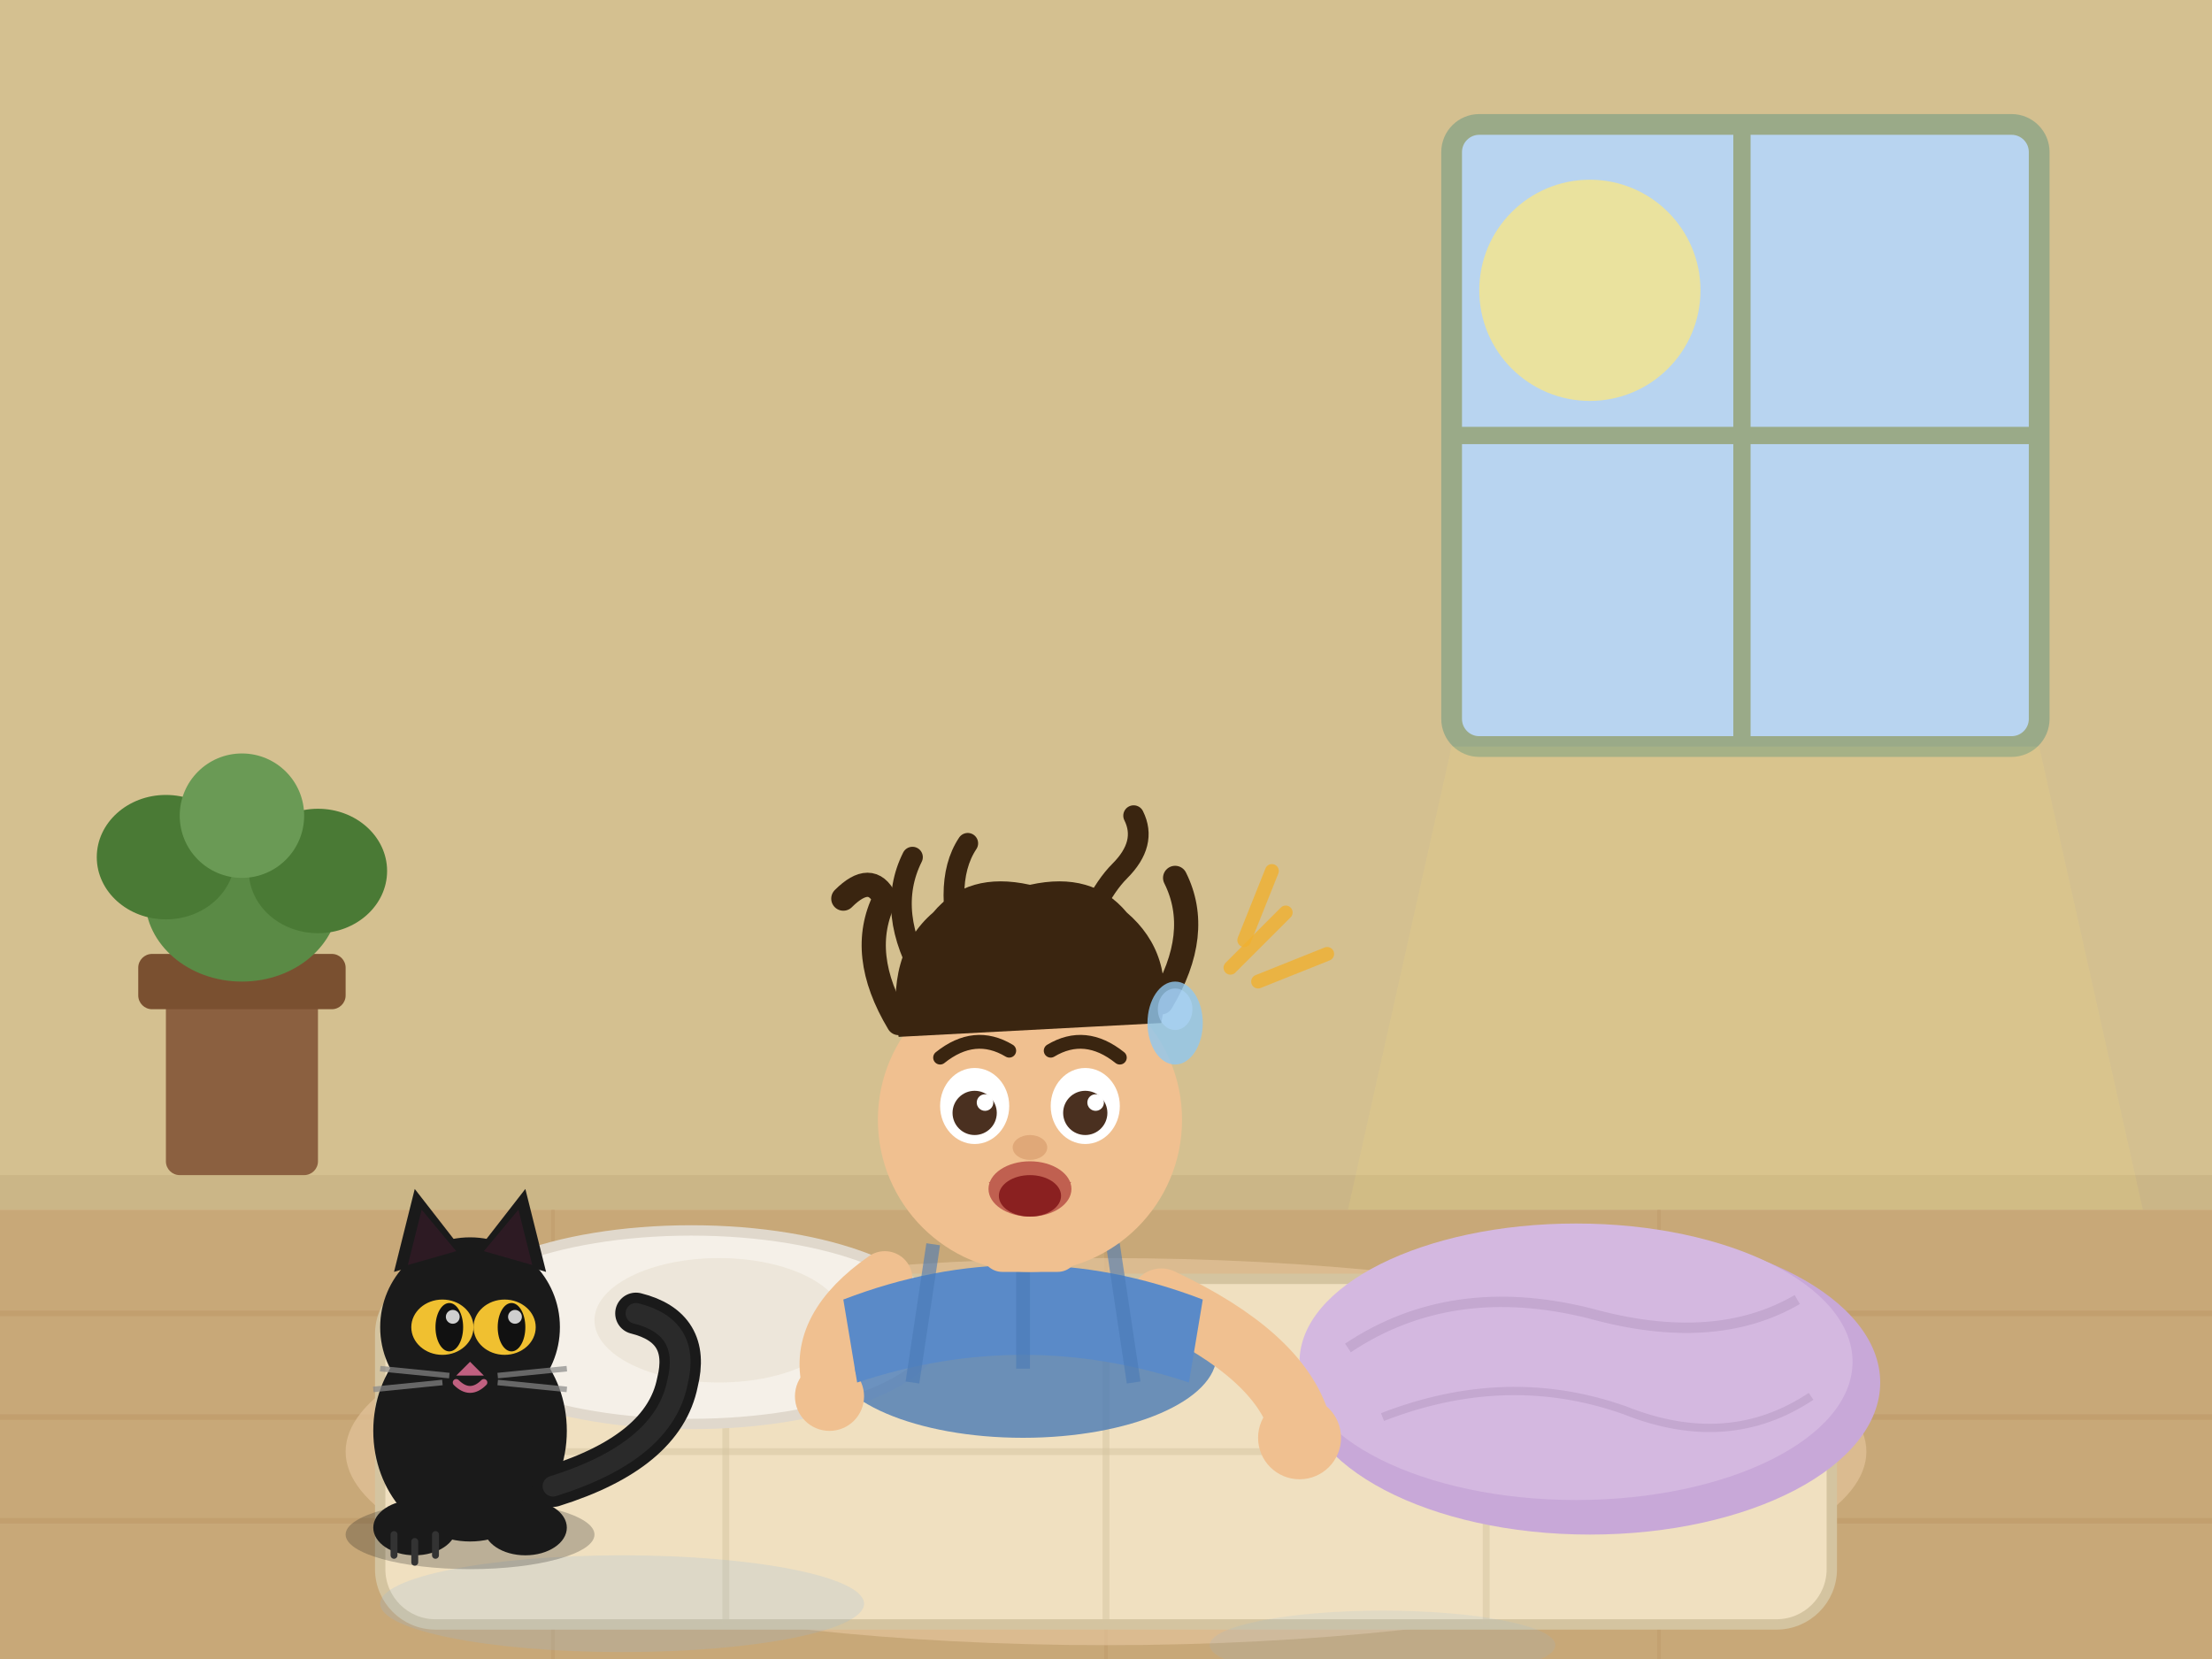
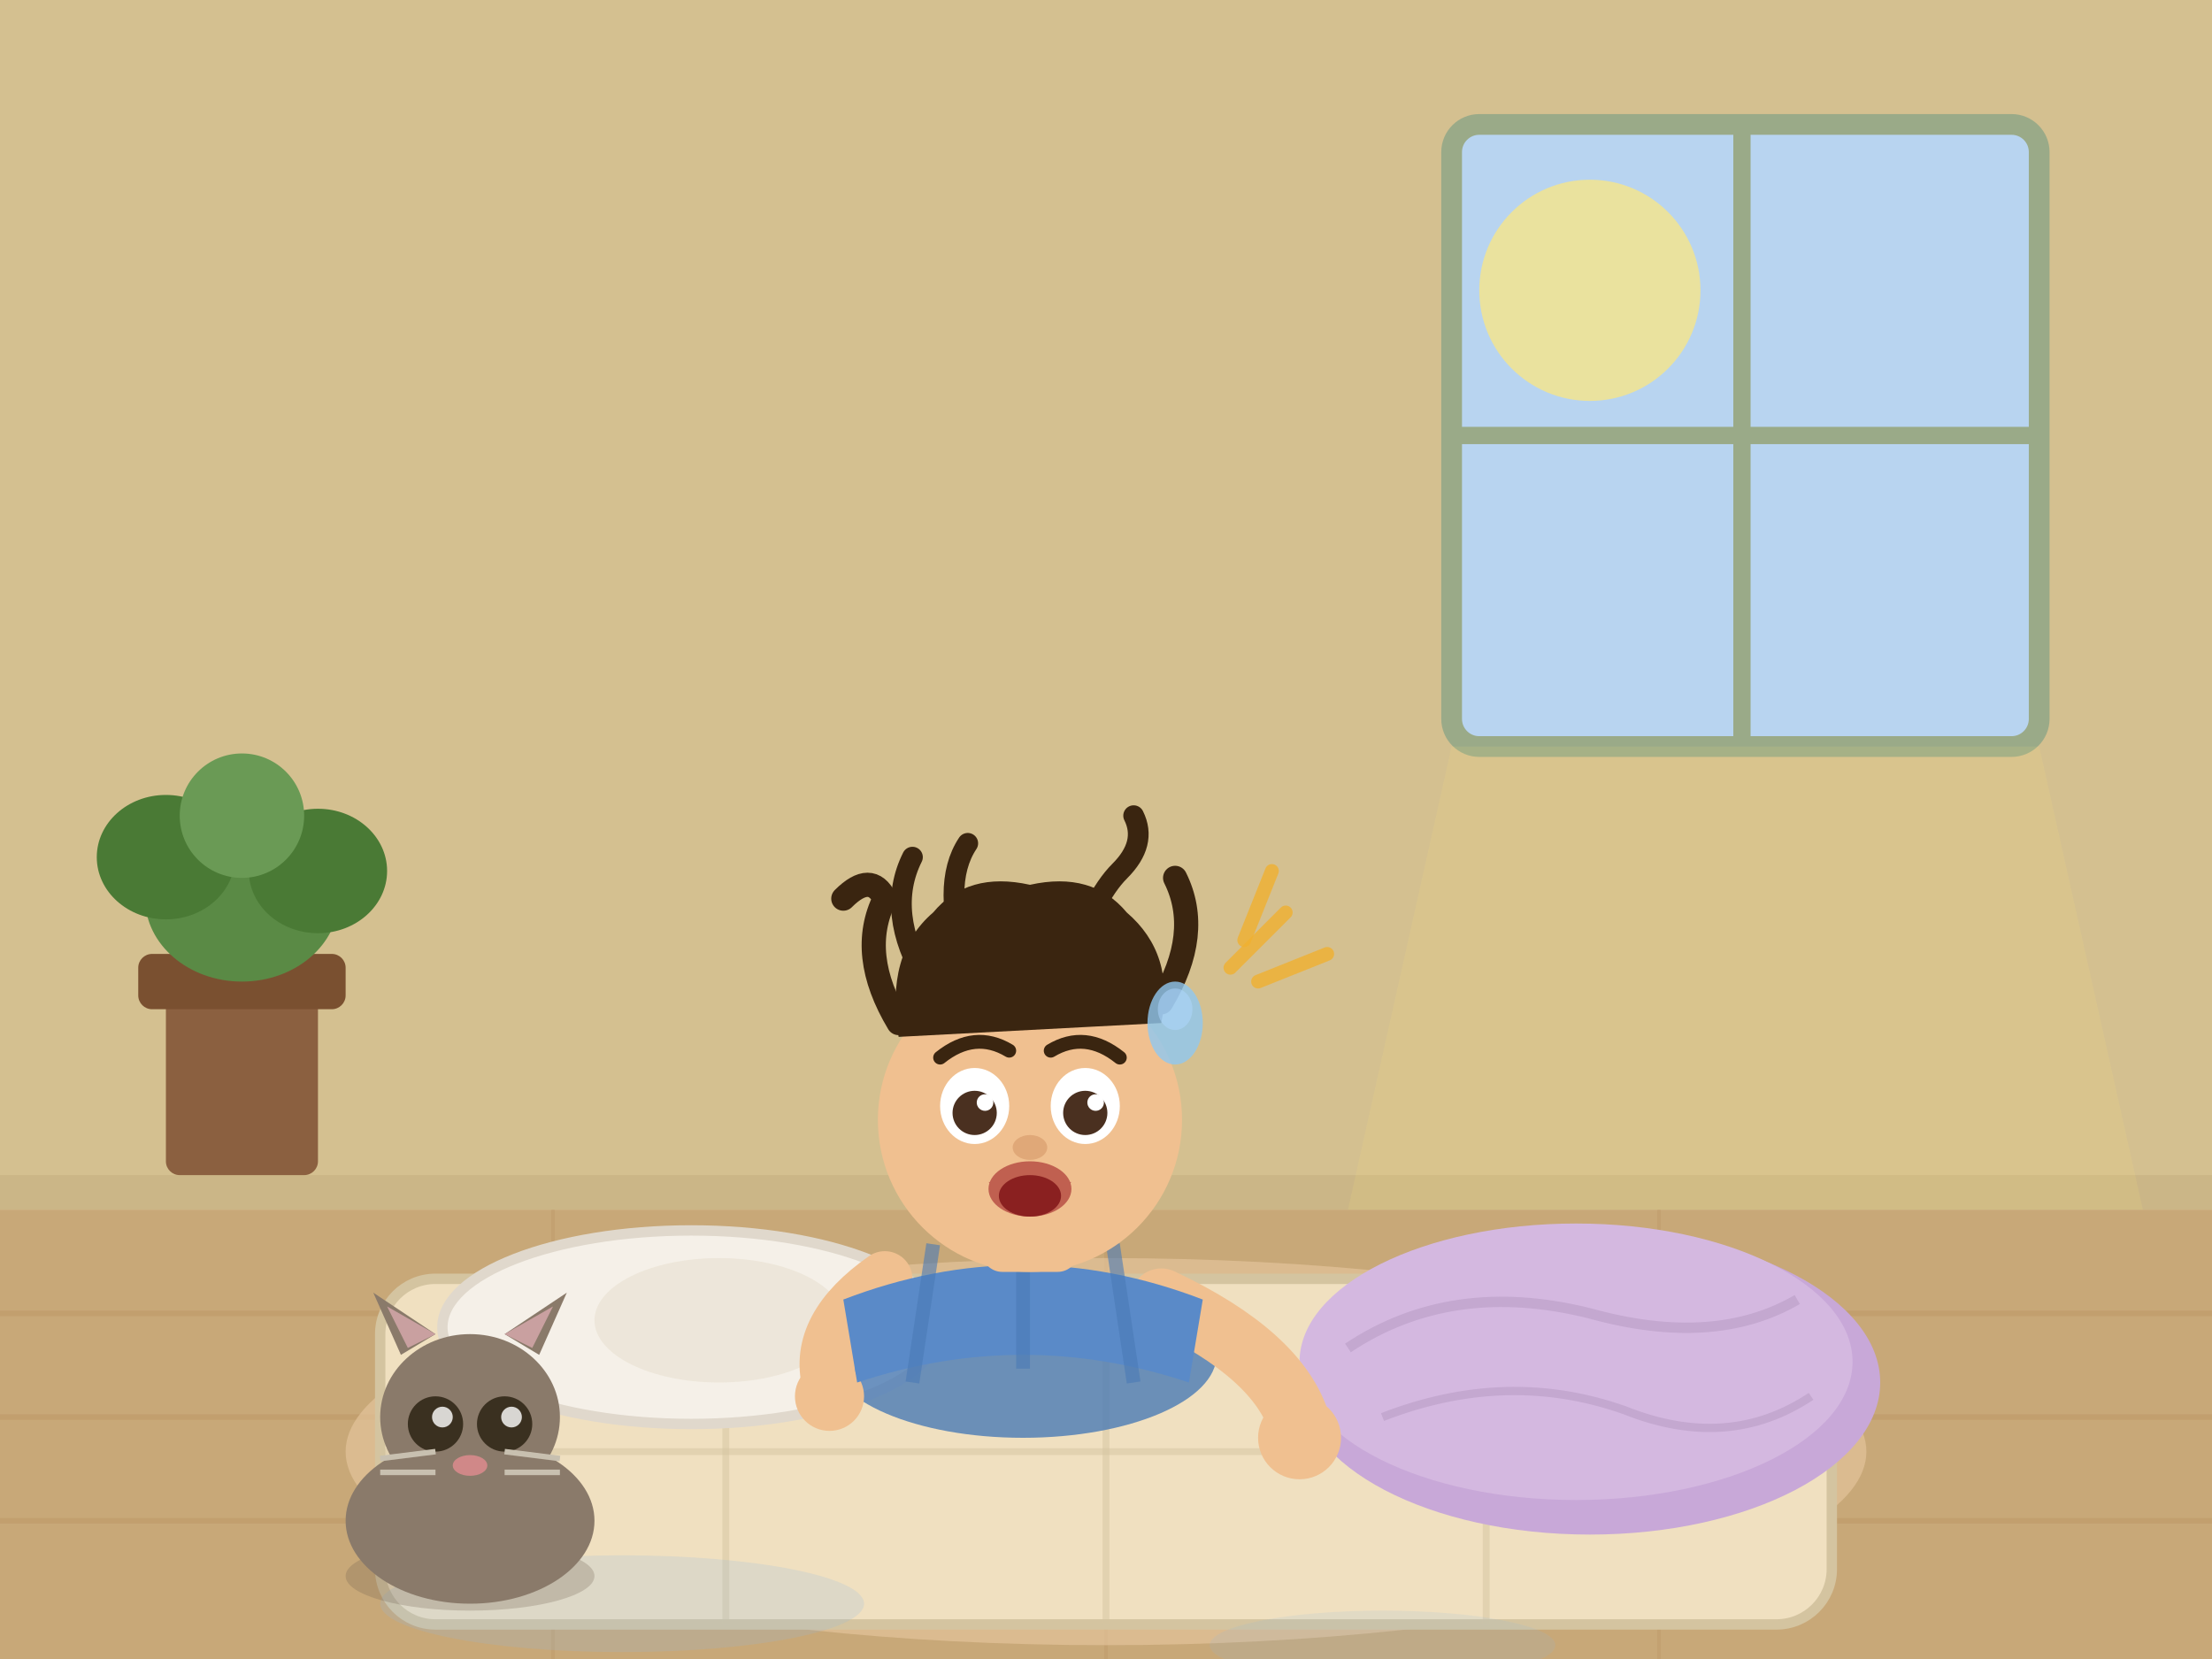
<svg xmlns="http://www.w3.org/2000/svg" viewBox="0 0 320 240" width="320" height="240">
  <rect width="320" height="240" fill="#e8d5b0" />
  <rect x="0" y="0" width="320" height="175" fill="#d4c090" />
  <rect x="0" y="170" width="320" height="5" fill="#c4af80" opacity="0.6" />
  <rect x="0" y="175" width="320" height="65" fill="#c8a878" />
  <line x1="0" y1="190" x2="320" y2="190" stroke="#b89060" stroke-width="0.8" opacity="0.4" />
  <line x1="0" y1="205" x2="320" y2="205" stroke="#b89060" stroke-width="0.8" opacity="0.4" />
  <line x1="0" y1="220" x2="320" y2="220" stroke="#b89060" stroke-width="0.8" opacity="0.4" />
  <line x1="80" y1="175" x2="80" y2="240" stroke="#b89060" stroke-width="0.5" opacity="0.3" />
  <line x1="160" y1="175" x2="160" y2="240" stroke="#b89060" stroke-width="0.5" opacity="0.3" />
  <line x1="240" y1="175" x2="240" y2="240" stroke="#b89060" stroke-width="0.5" opacity="0.3" />
  <rect x="210" y="18" width="85" height="90" fill="#b8d4f0" rx="4" />
  <rect x="210" y="18" width="85" height="90" fill="none" stroke="#9aaa88" stroke-width="3" rx="4" />
  <line x1="252" y1="18" x2="252" y2="108" stroke="#9aaa88" stroke-width="2.5" />
  <line x1="210" y1="63" x2="295" y2="63" stroke="#9aaa88" stroke-width="2.5" />
  <ellipse cx="230" cy="42" rx="16" ry="16" fill="#ffe87a" opacity="0.7" />
  <polygon points="210,108 295,108 310,175 195,175" fill="#ffe87a" opacity="0.12" />
  <rect x="24" y="142" width="22" height="28" fill="#8b6040" rx="2" />
  <rect x="20" y="138" width="30" height="8" fill="#7a5030" rx="2" />
  <ellipse cx="35" cy="130" rx="14" ry="12" fill="#5a8a45" />
  <ellipse cx="24" cy="124" rx="10" ry="9" fill="#4a7a35" />
  <ellipse cx="46" cy="126" rx="10" ry="9" fill="#4a7a35" />
  <ellipse cx="35" cy="118" rx="9" ry="9" fill="#6a9a55" />
  <ellipse cx="160" cy="210" rx="110" ry="28" fill="#e8c8a0" opacity="0.6" />
  <rect x="55" y="185" width="210" height="50" fill="#f0e0c0" rx="8" />
  <rect x="55" y="185" width="210" height="50" fill="none" stroke="#d4c4a0" stroke-width="1.5" rx="8" />
  <line x1="105" y1="185" x2="105" y2="235" stroke="#d4c4a0" stroke-width="1" opacity="0.5" />
  <line x1="160" y1="185" x2="160" y2="235" stroke="#d4c4a0" stroke-width="1" opacity="0.5" />
  <line x1="215" y1="185" x2="215" y2="235" stroke="#d4c4a0" stroke-width="1" opacity="0.5" />
  <line x1="55" y1="210" x2="265" y2="210" stroke="#d4c4a0" stroke-width="1" opacity="0.5" />
  <ellipse cx="230" cy="200" rx="42" ry="22" fill="#c8a8d8" />
  <ellipse cx="228" cy="197" rx="40" ry="20" fill="#d4b8e0" />
  <path d="M195,195 Q210,185 230,190 Q248,195 260,188" fill="none" stroke="#c4a8d0" stroke-width="1.5" />
  <path d="M200,205 Q218,198 235,204 Q250,210 262,202" fill="none" stroke="#c4a8d0" stroke-width="1.2" />
  <ellipse cx="100" cy="192" rx="36" ry="14" fill="#f5f0e8" />
  <ellipse cx="100" cy="192" rx="36" ry="14" fill="none" stroke="#e0d8cc" stroke-width="1.5" />
  <ellipse cx="104" cy="191" rx="18" ry="9" fill="#e8e0d0" opacity="0.6" />
  <ellipse cx="148" cy="196" rx="28" ry="12" fill="#4a7ab5" opacity="0.8" />
  <path d="M168,188 Q185,196 188,206" stroke="#f0c090" stroke-width="9" stroke-linecap="round" fill="none" />
  <circle cx="188" cy="208" r="6" fill="#f0c090" />
  <path d="M128,185 Q118,192 120,200" stroke="#f0c090" stroke-width="8" stroke-linecap="round" fill="none" />
  <circle cx="120" cy="202" r="5" fill="#f0c090" />
  <path d="M122,188 Q148,178 174,188 L172,200 Q148,192 124,200 Z" fill="#5a8ac8" />
  <line x1="135" y1="180" x2="132" y2="200" stroke="#4a7ab5" stroke-width="2" opacity="0.6" />
  <line x1="148" y1="178" x2="148" y2="198" stroke="#4a7ab5" stroke-width="2" opacity="0.6" />
  <line x1="161" y1="180" x2="164" y2="200" stroke="#4a7ab5" stroke-width="2" opacity="0.6" />
  <rect x="142" y="172" width="14" height="12" fill="#f0c090" rx="3" />
  <circle cx="149" cy="162" r="22" fill="#f0c090" />
  <path d="M130,150 Q128,138 135,132 Q140,126 149,128 Q158,126 163,132 Q170,138 168,148" fill="#3a2510" stroke="none" />
  <path d="M130,148 Q124,138 128,130 Q126,126 122,130" fill="none" stroke="#3a2510" stroke-width="3.5" stroke-linecap="round" />
  <path d="M134,142 Q128,132 132,124" fill="none" stroke="#3a2510" stroke-width="3" stroke-linecap="round" />
  <path d="M168,145 Q174,135 170,127" fill="none" stroke="#3a2510" stroke-width="3.5" stroke-linecap="round" />
  <path d="M155,140 Q158,130 162,126 Q166,122 164,118" fill="none" stroke="#3a2510" stroke-width="3" stroke-linecap="round" />
  <path d="M140,140 Q136,128 140,122" fill="none" stroke="#3a2510" stroke-width="3" stroke-linecap="round" />
  <ellipse cx="141" cy="160" rx="5" ry="5.5" fill="white" />
  <circle cx="141" cy="161" r="3.2" fill="#4a3020" />
  <circle cx="142.5" cy="159.5" r="1.2" fill="white" />
  <ellipse cx="157" cy="160" rx="5" ry="5.5" fill="white" />
  <circle cx="157" cy="161" r="3.2" fill="#4a3020" />
  <circle cx="158.5" cy="159.5" r="1.2" fill="white" />
  <path d="M136,153 Q141,149 146,152" fill="none" stroke="#3a2510" stroke-width="2" stroke-linecap="round" />
  <path d="M152,152 Q157,149 162,153" fill="none" stroke="#3a2510" stroke-width="2" stroke-linecap="round" />
  <ellipse cx="149" cy="166" rx="2.5" ry="1.8" fill="#e0a878" />
  <path d="M143,171 Q149,176 155,171" fill="#c06050" stroke="none" />
  <ellipse cx="149" cy="172" rx="6" ry="4" fill="#c06050" />
  <ellipse cx="149" cy="173" rx="4.5" ry="3" fill="#8a2020" />
  <ellipse cx="170" cy="148" rx="4" ry="6" fill="#90c8f0" opacity="0.8" />
  <ellipse cx="170" cy="146" rx="2.5" ry="3" fill="#b0d8ff" opacity="0.5" />
  <line x1="178" y1="140" x2="186" y2="132" stroke="#f0b030" stroke-width="2" stroke-linecap="round" opacity="0.8" />
  <line x1="182" y1="142" x2="192" y2="138" stroke="#f0b030" stroke-width="2" stroke-linecap="round" opacity="0.8" />
  <line x1="180" y1="136" x2="184" y2="126" stroke="#f0b030" stroke-width="2" stroke-linecap="round" opacity="0.8" />
  <ellipse cx="90" cy="232" rx="35" ry="7" fill="#90b8e0" opacity="0.2" />
  <ellipse cx="200" cy="238" rx="25" ry="5" fill="#90b8e0" opacity="0.15" />
-   <ellipse cx="68" cy="222" rx="18" ry="5" fill="#1a1a1a" opacity="0.25" />
-   <ellipse cx="68" cy="207" rx="14" ry="16" fill="#1a1a1a" />
-   <path d="M80,215 Q96,210 98,200 Q100,192 92,190" fill="none" stroke="#1a1a1a" stroke-width="6" stroke-linecap="round" />
-   <path d="M80,215 Q96,210 98,200 Q100,192 92,190" fill="none" stroke="#2a2a2a" stroke-width="3" stroke-linecap="round" />
-   <ellipse cx="60" cy="221" rx="6" ry="4" fill="#1a1a1a" />
-   <ellipse cx="76" cy="221" rx="6" ry="4" fill="#1a1a1a" />
-   <line x1="57" y1="222" x2="57" y2="225" stroke="#333" stroke-width="1" stroke-linecap="round" />
-   <line x1="60" y1="223" x2="60" y2="226" stroke="#333" stroke-width="1" stroke-linecap="round" />
-   <line x1="63" y1="222" x2="63" y2="225" stroke="#333" stroke-width="1" stroke-linecap="round" />
-   <circle cx="68" cy="192" r="13" fill="#1a1a1a" />
-   <polygon points="57,184 60,172 67,181" fill="#1a1a1a" />
-   <polygon points="79,184 76,172 69,181" fill="#1a1a1a" />
-   <polygon points="59,183 61,175 66,181" fill="#3a1a2a" opacity="0.6" />
-   <polygon points="77,183 75,175 70,181" fill="#3a1a2a" opacity="0.6" />
-   <ellipse cx="64" cy="192" rx="4.5" ry="4" fill="#f0c030" />
-   <ellipse cx="73" cy="192" rx="4.5" ry="4" fill="#f0c030" />
-   <ellipse cx="65" cy="192" rx="2" ry="3.5" fill="#111" />
-   <ellipse cx="74" cy="192" rx="2" ry="3.5" fill="#111" />
-   <circle cx="65.5" cy="190.5" r="1" fill="white" opacity="0.8" />
-   <circle cx="74.5" cy="190.5" r="1" fill="white" opacity="0.8" />
-   <polygon points="68,197 66,199 70,199" fill="#c06080" />
-   <line x1="55" y1="198" x2="65" y2="199" stroke="#888" stroke-width="0.8" opacity="0.7" />
-   <line x1="54" y1="201" x2="64" y2="200" stroke="#888" stroke-width="0.8" opacity="0.7" />
-   <line x1="72" y1="199" x2="82" y2="198" stroke="#888" stroke-width="0.8" opacity="0.7" />
-   <line x1="72" y1="200" x2="82" y2="201" stroke="#888" stroke-width="0.8" opacity="0.7" />
-   <path d="M66,200 Q68,202 70,200" fill="none" stroke="#c06080" stroke-width="1" stroke-linecap="round" />
+   <ellipse cx="68" cy="228" rx="18" ry="5" fill="#6a5a4a" opacity="0.25" />
+   <g transform="translate(-187, 75)">
+     <ellipse cx="255" cy="145" rx="18" ry="12" fill="#8a7a6a" />
+     <ellipse cx="255" cy="130" rx="13" ry="12" fill="#8a7a6a" />
+     <polygon points="245,121 241,112 250,118" fill="#8a7a6a" />
+     <polygon points="265,121 269,112 260,118" fill="#8a7a6a" />
+     <polygon points="246,120 243,114 250,118" fill="#c9a0a0" />
+     <polygon points="264,120 267,114 260,118" fill="#c9a0a0" />
+     <ellipse cx="250" cy="131" rx="4" ry="4" fill="#3a3020" />
+     <ellipse cx="260" cy="131" rx="4" ry="4" fill="#3a3020" />
+     <circle cx="251" cy="130" r="1.5" fill="#ffffff" opacity="0.8" />
+     <circle cx="261" cy="130" r="1.5" fill="#ffffff" opacity="0.8" />
+     <line x1="242" y1="136" x2="250" y2="135" stroke="#c8c0b0" stroke-width="0.8" />
+     <line x1="242" y1="138" x2="250" y2="138" stroke="#c8c0b0" stroke-width="0.8" />
+     <line x1="260" y1="135" x2="268" y2="136" stroke="#c8c0b0" stroke-width="0.8" />
+     <line x1="260" y1="138" x2="268" y2="138" stroke="#c8c0b0" stroke-width="0.8" />
+     <ellipse cx="255" cy="137" rx="2.5" ry="1.5" fill="#d08888" />
+   </g>
</svg>
